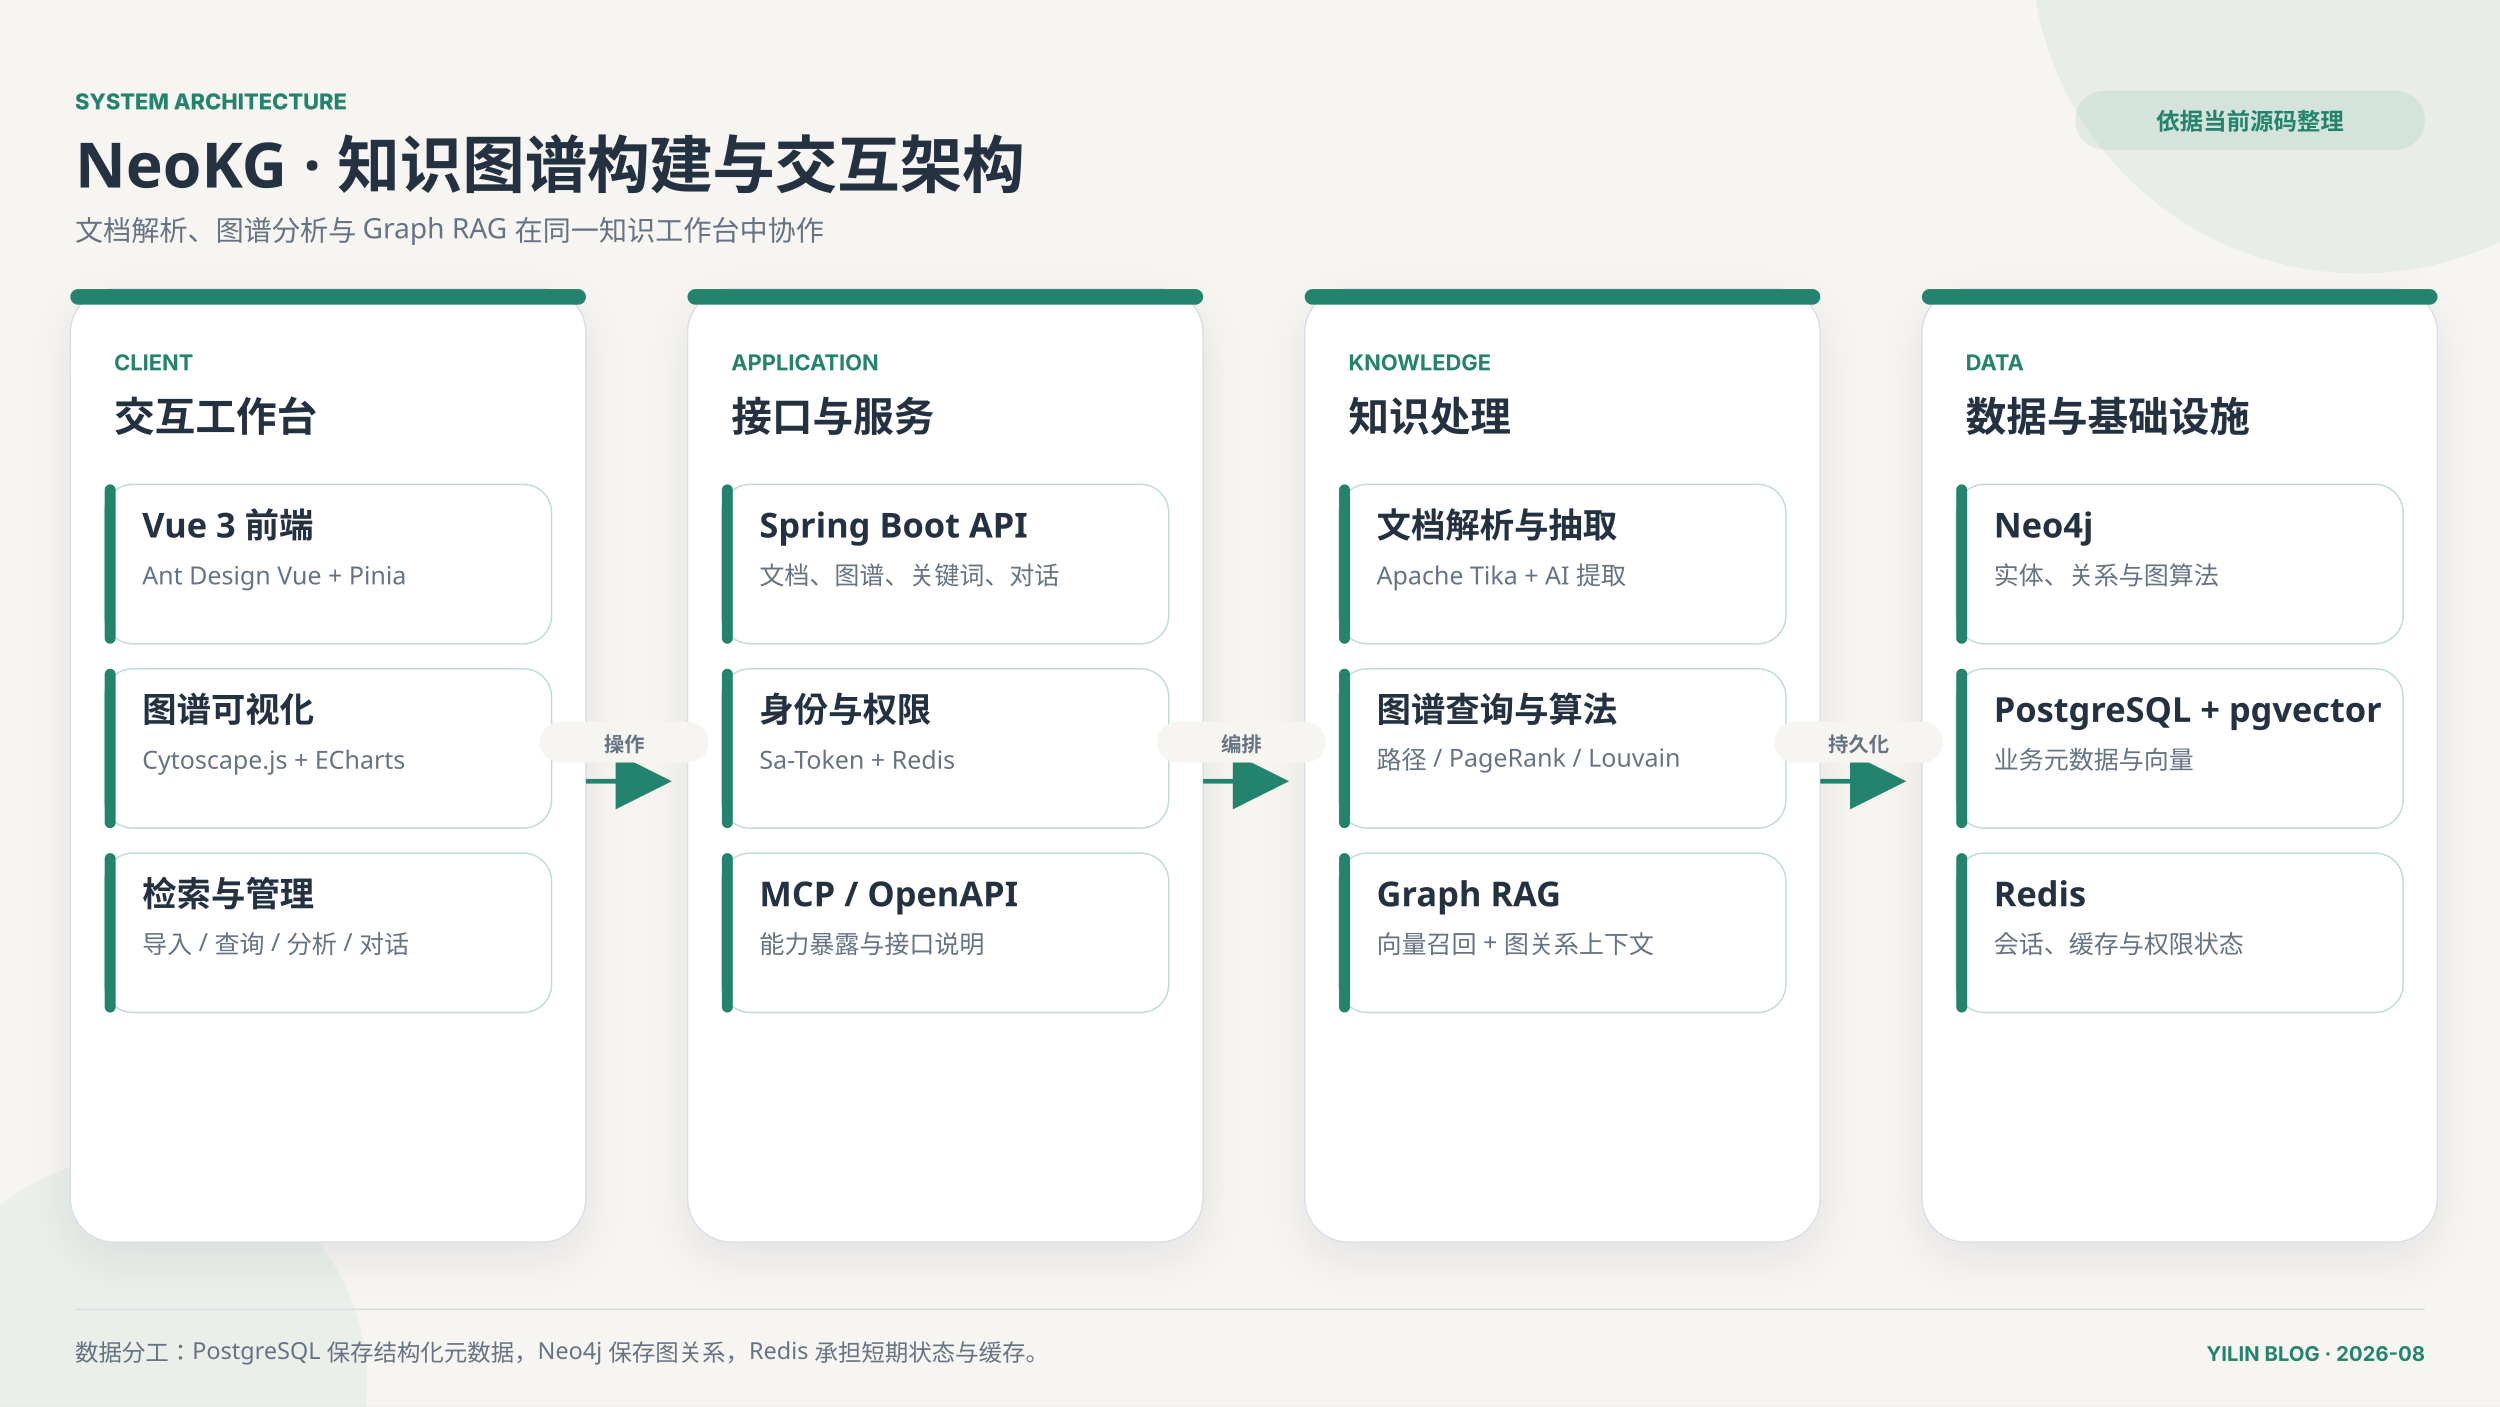
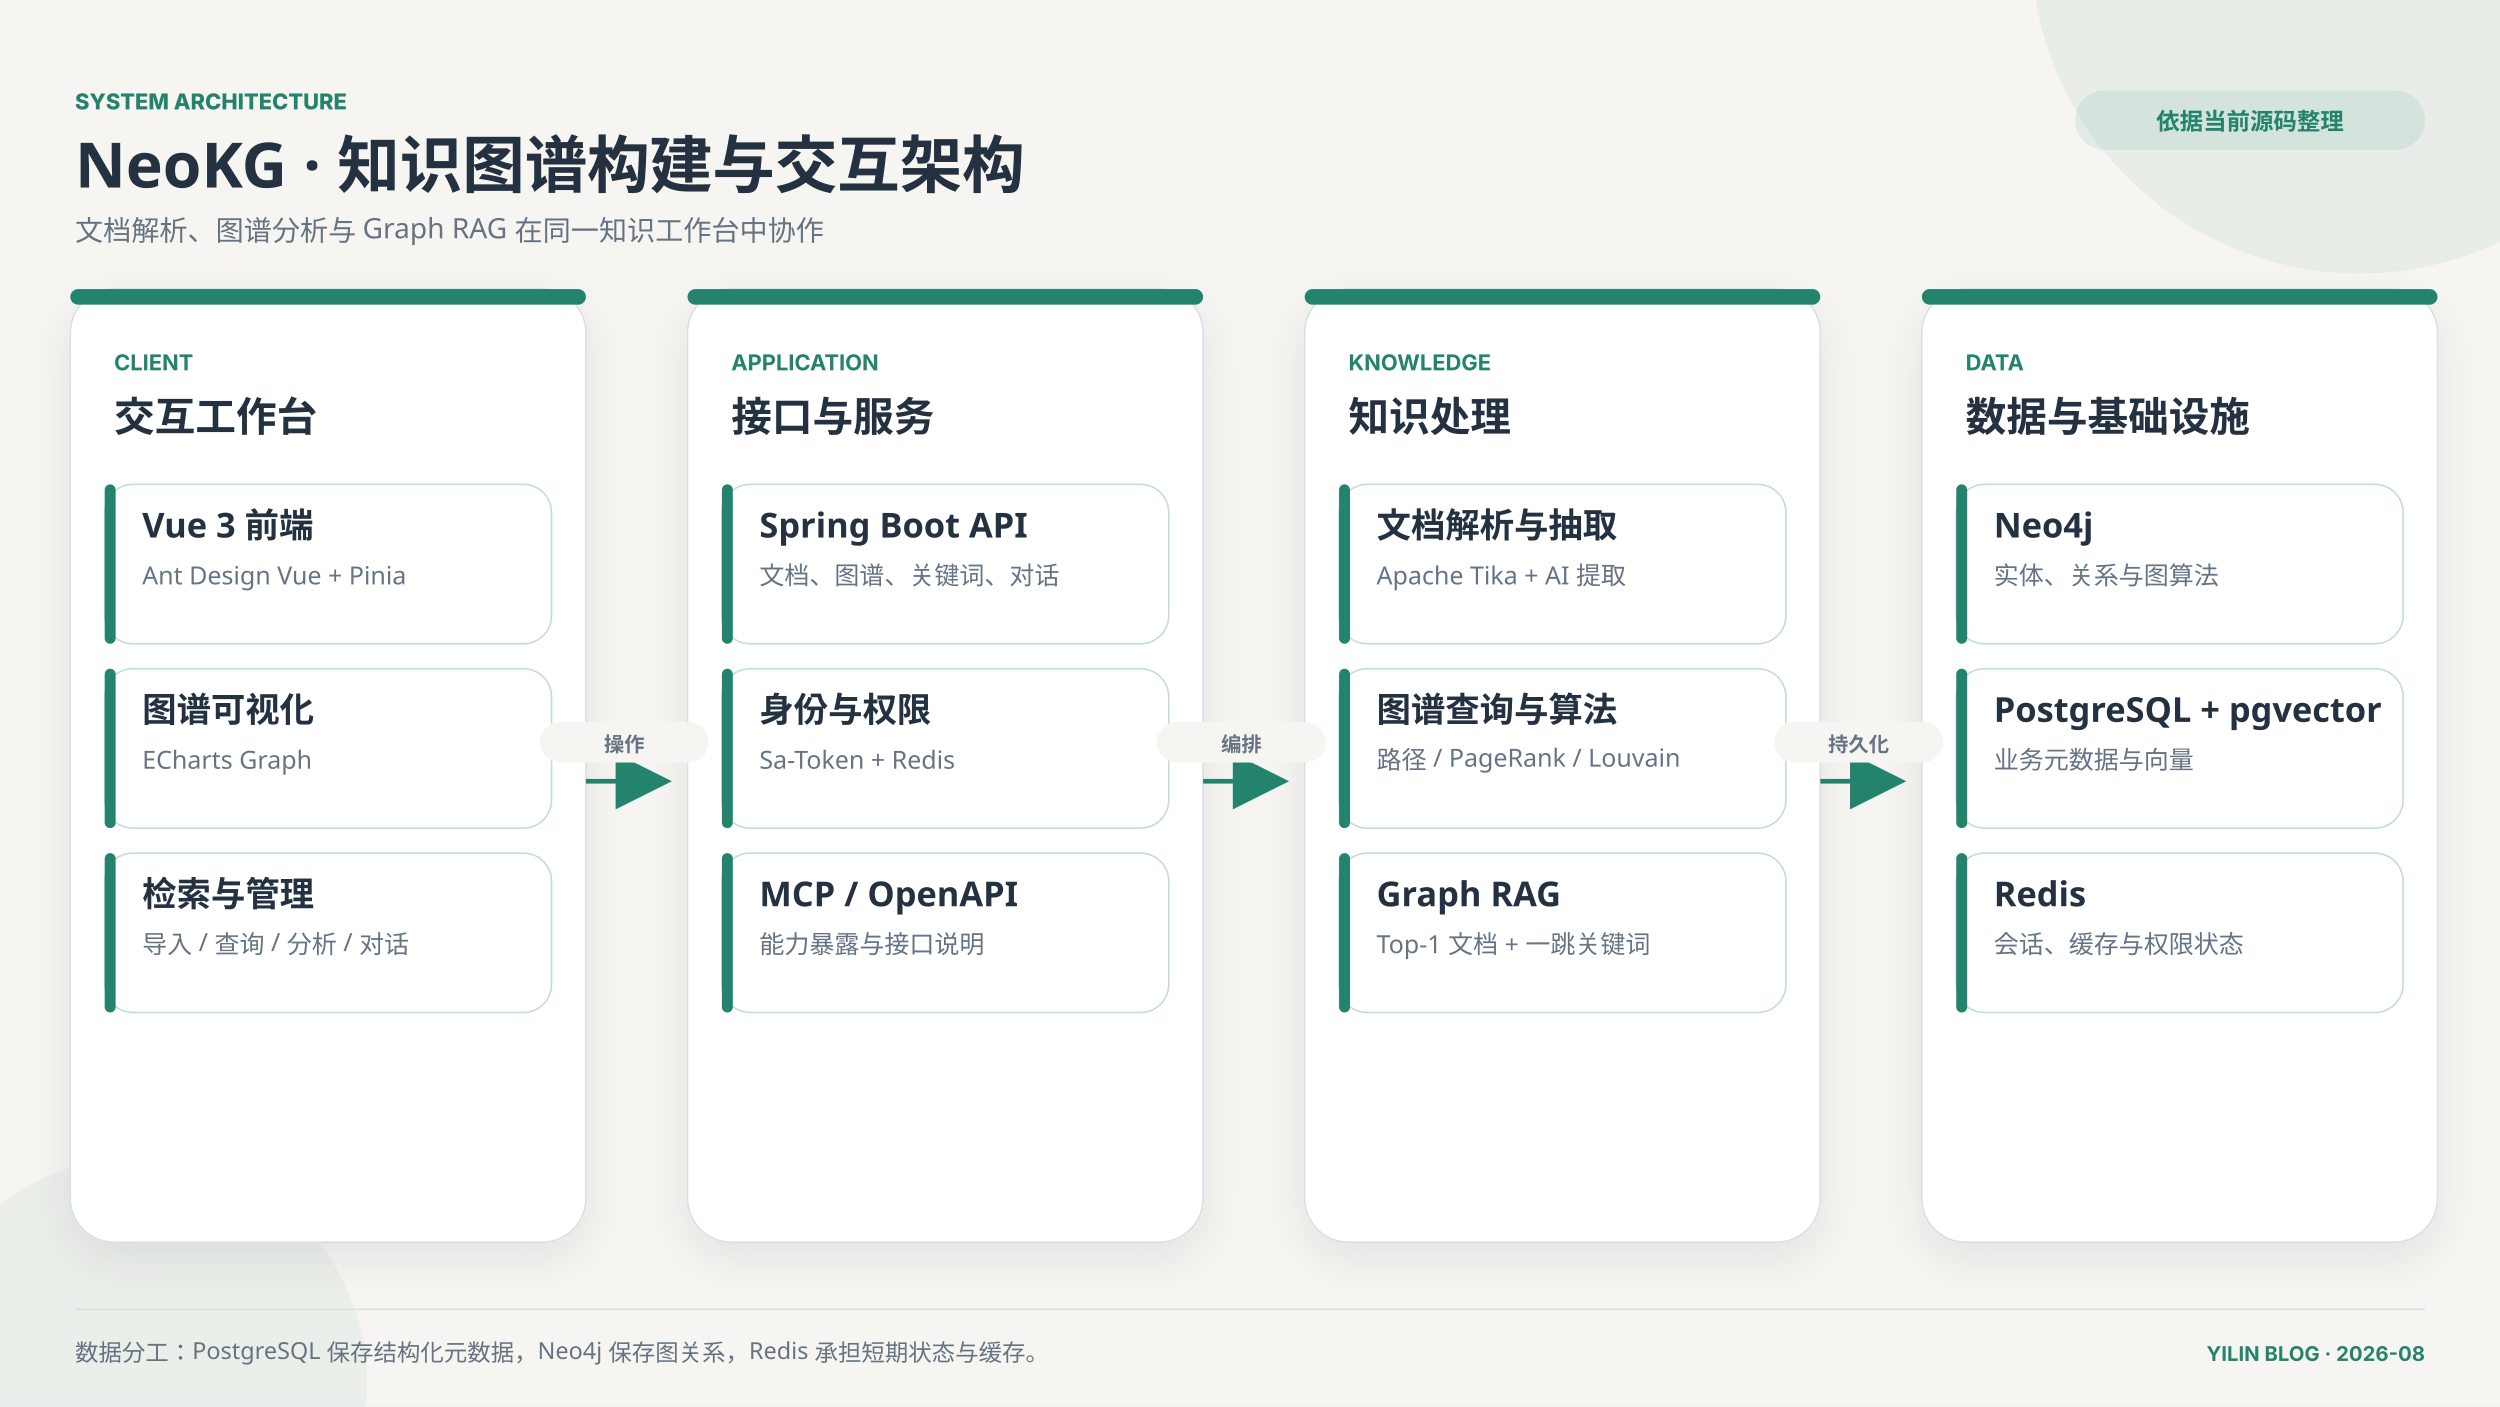
<svg xmlns="http://www.w3.org/2000/svg" width="1600" height="900" viewBox="0 0 1600 900" role="img">
  <defs>
    <filter id="shadow" x="-20%" y="-20%" width="140%" height="150%">
      <feDropShadow dx="0" dy="10" stdDeviation="14" flood-color="#243141" flood-opacity=".08" />
    </filter>
    <marker id="arrow" markerWidth="12" markerHeight="12" refX="10" refY="6" orient="auto">
      <path d="M0 0 L12 6 L0 12 Z" fill="#23836d" />
    </marker>
  </defs>
  <rect width="1600" height="900" fill="#f7f5f1" />
  <circle cx="1510" cy="-35" r="210" fill="#23836d" opacity=".075" />
  <circle cx="90" cy="885" r="145" fill="#23836d" opacity=".055" />
  <text x="48" y="70" font-family="'Inter','Segoe UI',sans-serif" font-size="14" font-weight="800" text-anchor="start" fill="#23836d" opacity="1">SYSTEM ARCHITECTURE</text>
  <text x="48" y="120" font-family="'Noto Sans SC','Microsoft YaHei',sans-serif" font-size="40" font-weight="800" text-anchor="start" fill="#243141" opacity="1">NeoKG · 知识图谱构建与交互架构</text>
  <text x="48" y="154" font-family="'Noto Sans SC','Microsoft YaHei',sans-serif" font-size="18" font-weight="450" text-anchor="start" fill="#667384" opacity="1">文档解析、图谱分析与 Graph RAG 在同一知识工作台中协作</text>
  <rect x="1328" y="58" width="224" height="38" rx="19" fill="#23836d" opacity=".10" />
  <text x="1440" y="83" font-family="'Noto Sans SC','Microsoft YaHei',sans-serif" font-size="15" font-weight="700" text-anchor="middle" fill="#23836d" opacity="1">依据当前源码整理</text>
  <g filter="url(#shadow)">
    <rect x="45" y="185" width="330" height="610" rx="28" fill="#ffffff" stroke="#d9dee5" />
  </g>
  <rect x="45" y="185" width="330" height="10" rx="5" fill="#23836d" />
  <text x="73" y="237" font-family="'Inter','Segoe UI',sans-serif" font-size="14" font-weight="750" text-anchor="start" fill="#23836d" opacity="1">CLIENT</text>
  <text x="73" y="276" font-family="'Noto Sans SC','Microsoft YaHei',sans-serif" font-size="26" font-weight="750" text-anchor="start" fill="#243141" opacity="1">交互工作台</text>
  <rect x="67" y="310" width="286" height="102" rx="18" fill="#fff" stroke="#23836d" stroke-opacity=".28" />
  <rect x="67" y="310" width="7" height="102" rx="3.5" fill="#23836d" />
  <text x="91" y="344" font-family="'Noto Sans SC','Microsoft YaHei',sans-serif" font-size="22" font-weight="700" text-anchor="start" fill="#243141" opacity="1">Vue 3 前端</text>
  <text x="91" y="374" font-family="'Noto Sans SC','Microsoft YaHei',sans-serif" font-size="16" font-weight="450" text-anchor="start" fill="#667384" opacity="1">Ant Design Vue + Pinia</text>
  <rect x="67" y="428" width="286" height="102" rx="18" fill="#fff" stroke="#23836d" stroke-opacity=".28" />
  <rect x="67" y="428" width="7" height="102" rx="3.5" fill="#23836d" />
  <text x="91" y="462" font-family="'Noto Sans SC','Microsoft YaHei',sans-serif" font-size="22" font-weight="700" text-anchor="start" fill="#243141" opacity="1">图谱可视化</text>
-   <text x="91" y="492" font-family="'Noto Sans SC','Microsoft YaHei',sans-serif" font-size="16" font-weight="450" text-anchor="start" fill="#667384" opacity="1">Cytoscape.js + ECharts</text>
+   <text x="91" y="492" font-family="'Noto Sans SC','Microsoft YaHei',sans-serif" font-size="16" font-weight="450" text-anchor="start" fill="#667384" opacity="1">ECharts Graph</text>
  <rect x="67" y="546" width="286" height="102" rx="18" fill="#fff" stroke="#23836d" stroke-opacity=".28" />
  <rect x="67" y="546" width="7" height="102" rx="3.5" fill="#23836d" />
  <text x="91" y="580" font-family="'Noto Sans SC','Microsoft YaHei',sans-serif" font-size="22" font-weight="700" text-anchor="start" fill="#243141" opacity="1">检索与管理</text>
  <text x="91" y="610" font-family="'Noto Sans SC','Microsoft YaHei',sans-serif" font-size="16" font-weight="450" text-anchor="start" fill="#667384" opacity="1">导入 / 查询 / 分析 / 对话</text>
  <g filter="url(#shadow)">
    <rect x="440" y="185" width="330" height="610" rx="28" fill="#ffffff" stroke="#d9dee5" />
  </g>
  <rect x="440" y="185" width="330" height="10" rx="5" fill="#23836d" />
  <text x="468" y="237" font-family="'Inter','Segoe UI',sans-serif" font-size="14" font-weight="750" text-anchor="start" fill="#23836d" opacity="1">APPLICATION</text>
  <text x="468" y="276" font-family="'Noto Sans SC','Microsoft YaHei',sans-serif" font-size="26" font-weight="750" text-anchor="start" fill="#243141" opacity="1">接口与服务</text>
  <rect x="462" y="310" width="286" height="102" rx="18" fill="#fff" stroke="#23836d" stroke-opacity=".28" />
  <rect x="462" y="310" width="7" height="102" rx="3.5" fill="#23836d" />
  <text x="486" y="344" font-family="'Noto Sans SC','Microsoft YaHei',sans-serif" font-size="22" font-weight="700" text-anchor="start" fill="#243141" opacity="1">Spring Boot API</text>
  <text x="486" y="374" font-family="'Noto Sans SC','Microsoft YaHei',sans-serif" font-size="16" font-weight="450" text-anchor="start" fill="#667384" opacity="1">文档、图谱、关键词、对话</text>
  <rect x="462" y="428" width="286" height="102" rx="18" fill="#fff" stroke="#23836d" stroke-opacity=".28" />
  <rect x="462" y="428" width="7" height="102" rx="3.5" fill="#23836d" />
  <text x="486" y="462" font-family="'Noto Sans SC','Microsoft YaHei',sans-serif" font-size="22" font-weight="700" text-anchor="start" fill="#243141" opacity="1">身份与权限</text>
  <text x="486" y="492" font-family="'Noto Sans SC','Microsoft YaHei',sans-serif" font-size="16" font-weight="450" text-anchor="start" fill="#667384" opacity="1">Sa-Token + Redis</text>
  <rect x="462" y="546" width="286" height="102" rx="18" fill="#fff" stroke="#23836d" stroke-opacity=".28" />
  <rect x="462" y="546" width="7" height="102" rx="3.5" fill="#23836d" />
  <text x="486" y="580" font-family="'Noto Sans SC','Microsoft YaHei',sans-serif" font-size="22" font-weight="700" text-anchor="start" fill="#243141" opacity="1">MCP / OpenAPI</text>
  <text x="486" y="610" font-family="'Noto Sans SC','Microsoft YaHei',sans-serif" font-size="16" font-weight="450" text-anchor="start" fill="#667384" opacity="1">能力暴露与接口说明</text>
  <g filter="url(#shadow)">
    <rect x="835" y="185" width="330" height="610" rx="28" fill="#ffffff" stroke="#d9dee5" />
  </g>
  <rect x="835" y="185" width="330" height="10" rx="5" fill="#23836d" />
  <text x="863" y="237" font-family="'Inter','Segoe UI',sans-serif" font-size="14" font-weight="750" text-anchor="start" fill="#23836d" opacity="1">KNOWLEDGE</text>
  <text x="863" y="276" font-family="'Noto Sans SC','Microsoft YaHei',sans-serif" font-size="26" font-weight="750" text-anchor="start" fill="#243141" opacity="1">知识处理</text>
  <rect x="857" y="310" width="286" height="102" rx="18" fill="#fff" stroke="#23836d" stroke-opacity=".28" />
  <rect x="857" y="310" width="7" height="102" rx="3.5" fill="#23836d" />
  <text x="881" y="344" font-family="'Noto Sans SC','Microsoft YaHei',sans-serif" font-size="22" font-weight="700" text-anchor="start" fill="#243141" opacity="1">文档解析与抽取</text>
  <text x="881" y="374" font-family="'Noto Sans SC','Microsoft YaHei',sans-serif" font-size="16" font-weight="450" text-anchor="start" fill="#667384" opacity="1">Apache Tika + AI 提取</text>
  <rect x="857" y="428" width="286" height="102" rx="18" fill="#fff" stroke="#23836d" stroke-opacity=".28" />
  <rect x="857" y="428" width="7" height="102" rx="3.5" fill="#23836d" />
  <text x="881" y="462" font-family="'Noto Sans SC','Microsoft YaHei',sans-serif" font-size="22" font-weight="700" text-anchor="start" fill="#243141" opacity="1">图谱查询与算法</text>
  <text x="881" y="492" font-family="'Noto Sans SC','Microsoft YaHei',sans-serif" font-size="16" font-weight="450" text-anchor="start" fill="#667384" opacity="1">路径 / PageRank / Louvain</text>
  <rect x="857" y="546" width="286" height="102" rx="18" fill="#fff" stroke="#23836d" stroke-opacity=".28" />
  <rect x="857" y="546" width="7" height="102" rx="3.5" fill="#23836d" />
  <text x="881" y="580" font-family="'Noto Sans SC','Microsoft YaHei',sans-serif" font-size="22" font-weight="700" text-anchor="start" fill="#243141" opacity="1">Graph RAG</text>
-   <text x="881" y="610" font-family="'Noto Sans SC','Microsoft YaHei',sans-serif" font-size="16" font-weight="450" text-anchor="start" fill="#667384" opacity="1">向量召回 + 图关系上下文</text>
+   <text x="881" y="610" font-family="'Noto Sans SC','Microsoft YaHei',sans-serif" font-size="16" font-weight="450" text-anchor="start" fill="#667384" opacity="1">Top-1 文档 + 一跳关键词</text>
  <g filter="url(#shadow)">
    <rect x="1230" y="185" width="330" height="610" rx="28" fill="#ffffff" stroke="#d9dee5" />
  </g>
  <rect x="1230" y="185" width="330" height="10" rx="5" fill="#23836d" />
  <text x="1258" y="237" font-family="'Inter','Segoe UI',sans-serif" font-size="14" font-weight="750" text-anchor="start" fill="#23836d" opacity="1">DATA</text>
  <text x="1258" y="276" font-family="'Noto Sans SC','Microsoft YaHei',sans-serif" font-size="26" font-weight="750" text-anchor="start" fill="#243141" opacity="1">数据与基础设施</text>
  <rect x="1252" y="310" width="286" height="102" rx="18" fill="#fff" stroke="#23836d" stroke-opacity=".28" />
  <rect x="1252" y="310" width="7" height="102" rx="3.5" fill="#23836d" />
  <text x="1276" y="344" font-family="'Noto Sans SC','Microsoft YaHei',sans-serif" font-size="22" font-weight="700" text-anchor="start" fill="#243141" opacity="1">Neo4j</text>
  <text x="1276" y="374" font-family="'Noto Sans SC','Microsoft YaHei',sans-serif" font-size="16" font-weight="450" text-anchor="start" fill="#667384" opacity="1">实体、关系与图算法</text>
  <rect x="1252" y="428" width="286" height="102" rx="18" fill="#fff" stroke="#23836d" stroke-opacity=".28" />
  <rect x="1252" y="428" width="7" height="102" rx="3.5" fill="#23836d" />
  <text x="1276" y="462" font-family="'Noto Sans SC','Microsoft YaHei',sans-serif" font-size="22" font-weight="700" text-anchor="start" fill="#243141" opacity="1">PostgreSQL + pgvector</text>
  <text x="1276" y="492" font-family="'Noto Sans SC','Microsoft YaHei',sans-serif" font-size="16" font-weight="450" text-anchor="start" fill="#667384" opacity="1">业务元数据与向量</text>
  <rect x="1252" y="546" width="286" height="102" rx="18" fill="#fff" stroke="#23836d" stroke-opacity=".28" />
  <rect x="1252" y="546" width="7" height="102" rx="3.5" fill="#23836d" />
  <text x="1276" y="580" font-family="'Noto Sans SC','Microsoft YaHei',sans-serif" font-size="22" font-weight="700" text-anchor="start" fill="#243141" opacity="1">Redis</text>
  <text x="1276" y="610" font-family="'Noto Sans SC','Microsoft YaHei',sans-serif" font-size="16" font-weight="450" text-anchor="start" fill="#667384" opacity="1">会话、缓存与权限状态</text>
  <path d="M375 500 H424" fill="none" stroke="#23836d" stroke-width="3" marker-end="url(#arrow)" />
  <rect x="345.5" y="462" width="108" height="26" rx="13" fill="#f7f5f1" />
  <text x="399.5" y="481" font-family="'Noto Sans SC','Microsoft YaHei',sans-serif" font-size="13" font-weight="650" text-anchor="middle" fill="#667384" opacity="1">操作</text>
  <path d="M770 500 H819" fill="none" stroke="#23836d" stroke-width="3" marker-end="url(#arrow)" />
  <rect x="740.5" y="462" width="108" height="26" rx="13" fill="#f7f5f1" />
  <text x="794.5" y="481" font-family="'Noto Sans SC','Microsoft YaHei',sans-serif" font-size="13" font-weight="650" text-anchor="middle" fill="#667384" opacity="1">编排</text>
  <path d="M1165 500 H1214" fill="none" stroke="#23836d" stroke-width="3" marker-end="url(#arrow)" />
  <rect x="1135.5" y="462" width="108" height="26" rx="13" fill="#f7f5f1" />
  <text x="1189.5" y="481" font-family="'Noto Sans SC','Microsoft YaHei',sans-serif" font-size="13" font-weight="650" text-anchor="middle" fill="#667384" opacity="1">持久化</text>
  <line x1="48" y1="838" x2="1552" y2="838" stroke="#d9dee5" />
  <text x="48" y="871" font-family="'Noto Sans SC','Microsoft YaHei',sans-serif" font-size="15" font-weight="450" text-anchor="start" fill="#667384" opacity="1">数据分工：PostgreSQL 保存结构化元数据，Neo4j 保存图关系，Redis 承担短期状态与缓存。</text>
  <text x="1552" y="871" font-family="'Inter','Segoe UI',sans-serif" font-size="13" font-weight="750" text-anchor="end" fill="#23836d" opacity="1">YILIN BLOG · 2026-08</text>
</svg>
